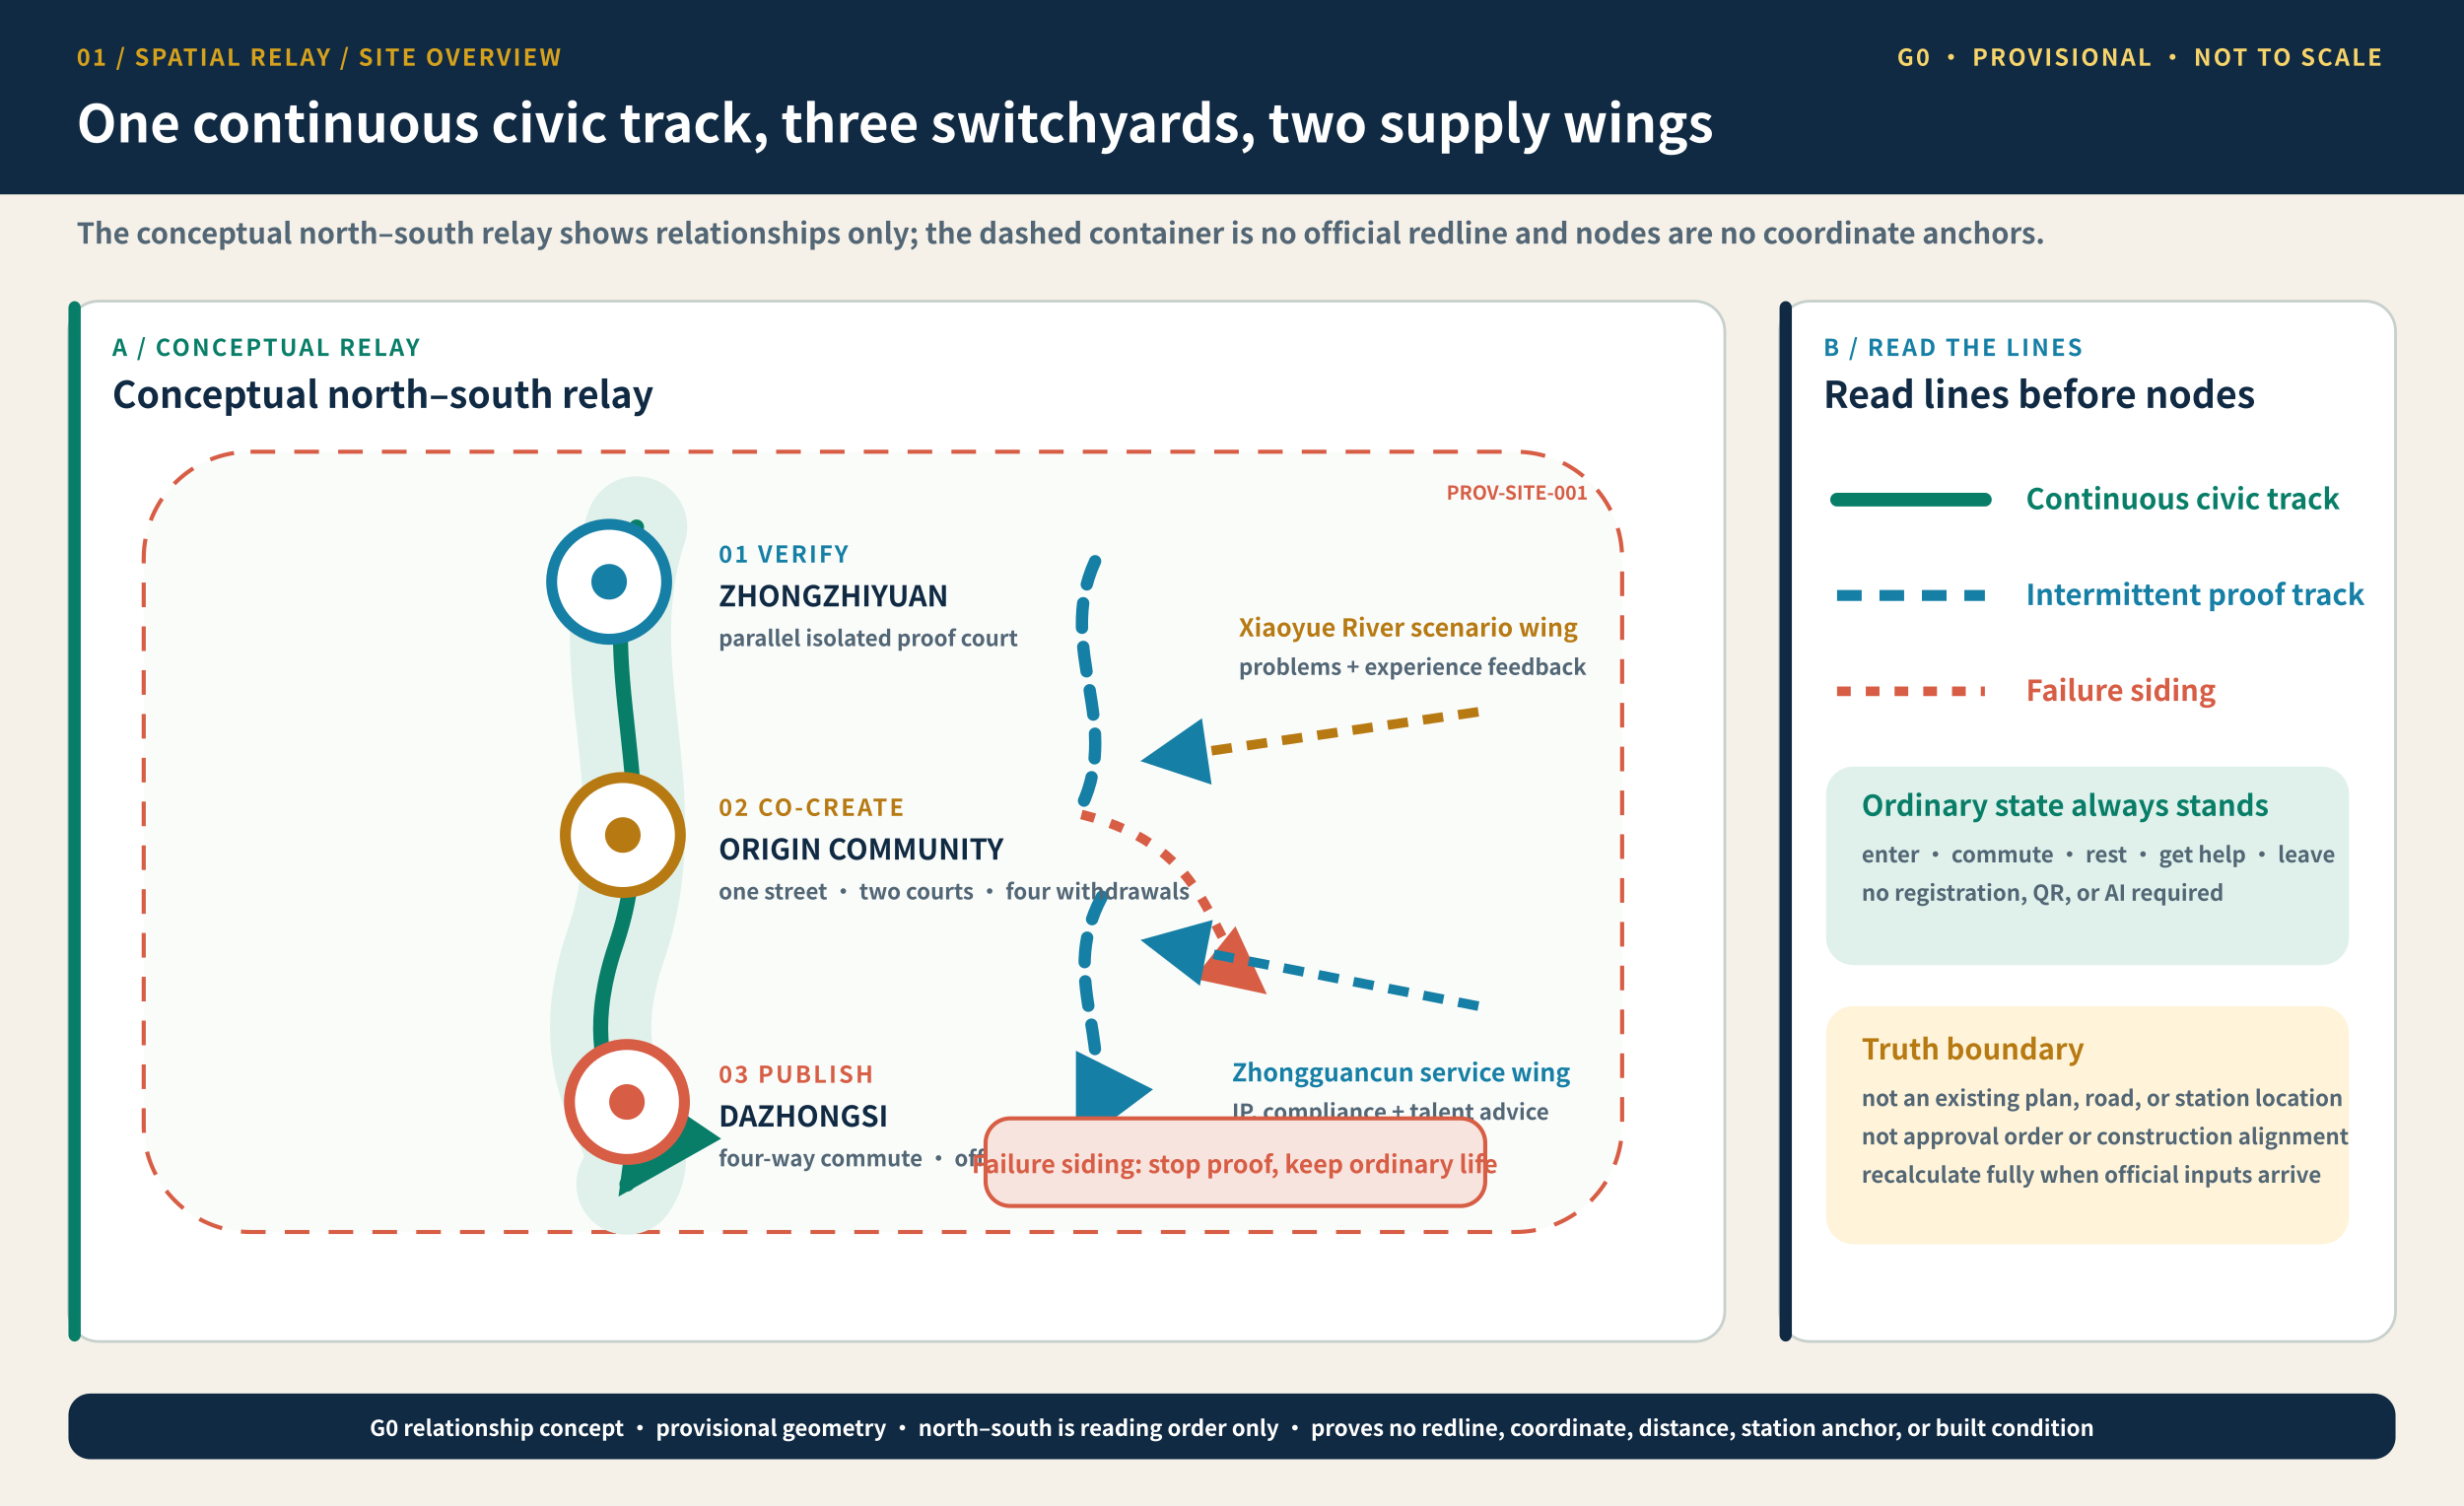
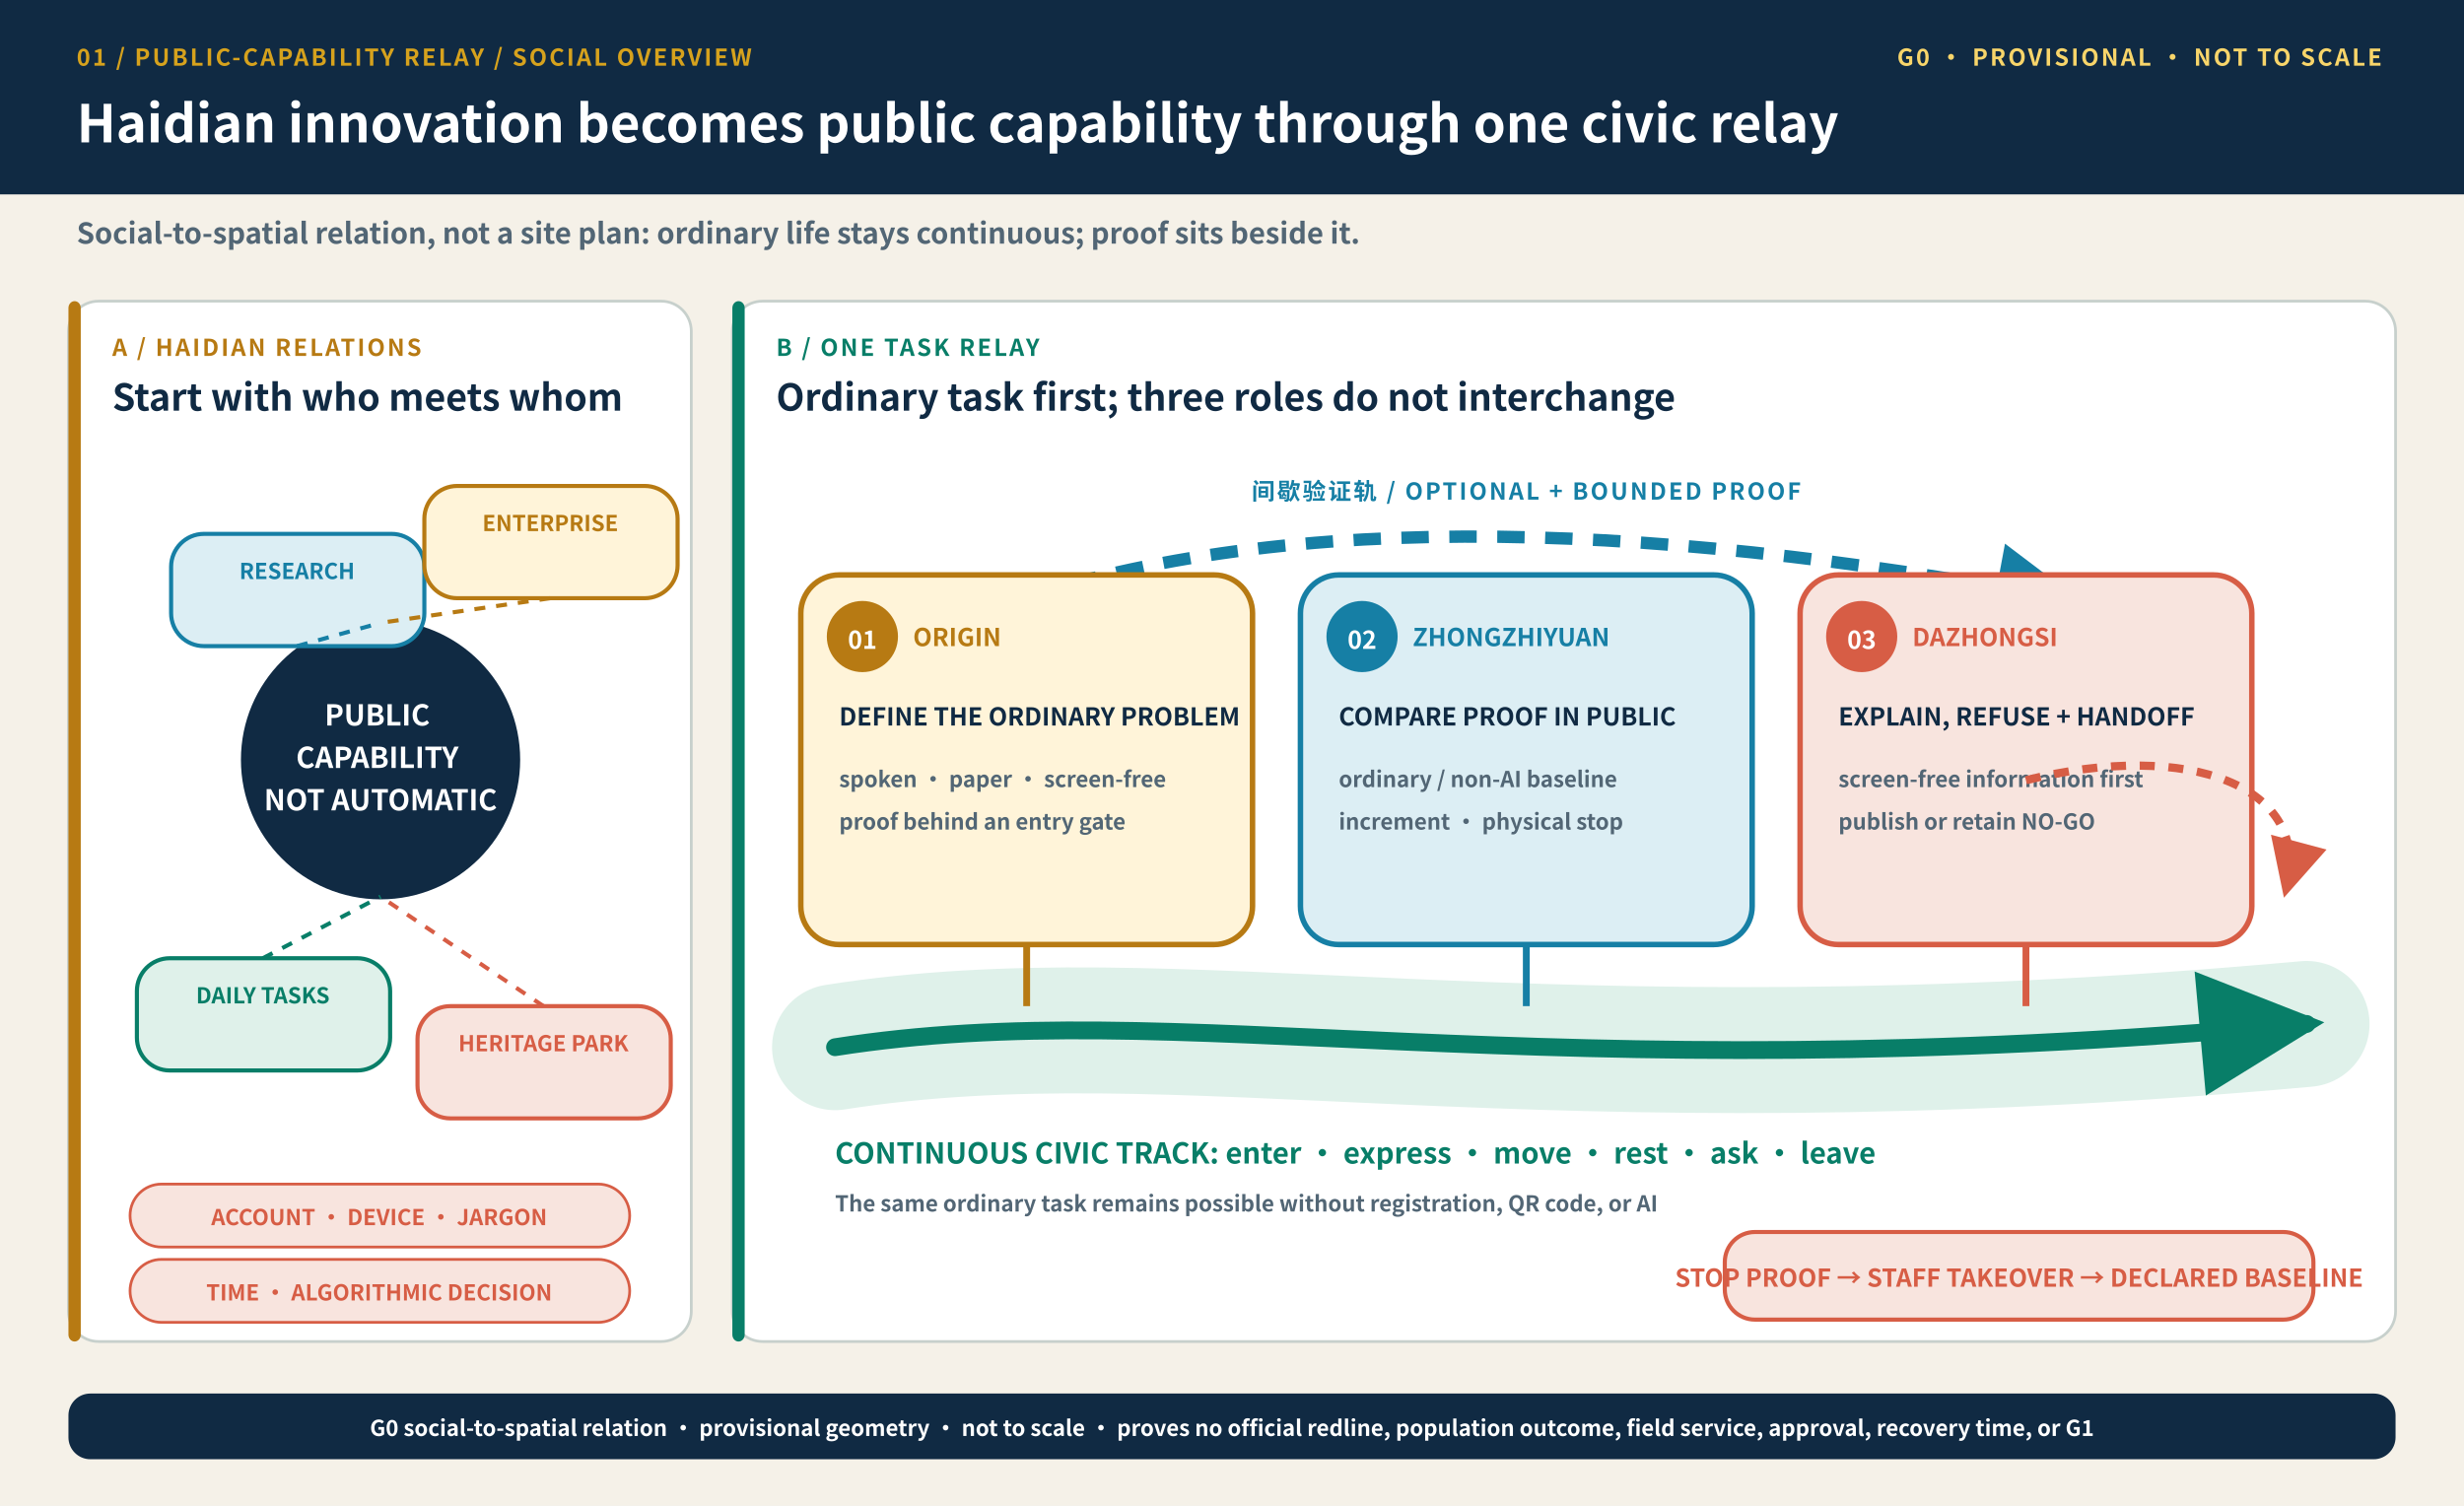
<svg xmlns="http://www.w3.org/2000/svg" width="1800" height="1100" viewBox="0 0 1800 1100" role="img" aria-labelledby="title desc">
  <defs>
    <style>.sans{font-family:"Microsoft YaHei","Noto Sans CJK SC","Segoe UI",Arial,sans-serif}.kicker{font-size:17px;font-weight:900;letter-spacing:1.6px}.head{font-size:38px;font-weight:900}.sub{font-size:21px;font-weight:650}.label{font-size:27px;font-weight:900}.body{font-size:21px;font-weight:760}.small{font-size:18px;font-weight:720}.micro{font-size:16px;font-weight:650}.tiny{font-size:14px;font-weight:650}.number{font-size:42px;font-weight:950}</style>
    <marker id="greenArrow" viewBox="0 0 16 16" refX="13" refY="8" markerWidth="8" markerHeight="8" orient="auto">
      <path d="M1 1 L15 8 L1 15 Z" fill="#087E68" />
    </marker>
    <marker id="blueArrow" viewBox="0 0 16 16" refX="13" refY="8" markerWidth="8" markerHeight="8" orient="auto">
      <path d="M1 1 L15 8 L1 15 Z" fill="#167FA5" />
    </marker>
    <marker id="coralArrow" viewBox="0 0 16 16" refX="13" refY="8" markerWidth="8" markerHeight="8" orient="auto">
      <path d="M1 1 L15 8 L1 15 Z" fill="#D75D45" />
    </marker>
  </defs>
  <rect width="1800" height="1100" fill="#F5F1E8" />
  <rect width="1800" height="142" fill="#102A43" />
-   <text x="56" y="48" class="sans kicker" fill="#D6A21D" text-anchor="start">01 / SPATIAL RELAY / SITE OVERVIEW</text>
-   <text x="56" y="104" class="sans head" fill="#FFFFFF" text-anchor="start">One continuous civic track, three switchyards, two supply wings</text>
+   <text x="56" y="48" class="sans kicker" fill="#D6A21D" text-anchor="start">01 / PUBLIC-CAPABILITY RELAY / SOCIAL OVERVIEW</text>
+   <text x="56" y="104" class="sans head" fill="#FFFFFF" text-anchor="start">Haidian innovation becomes public capability through one civic relay</text>
  <text x="1740" y="48" class="sans kicker" fill="#F8D56A" text-anchor="end">G0 · PROVISIONAL · NOT TO SCALE</text>
-   <text x="56" y="178" class="sans sub" fill="#526675" text-anchor="start">The conceptual north–south relay shows relationships only; the dashed container is no official redline and nodes are no coordinate anchors.</text>
-   <rect x="50" y="220" width="1210" height="760" rx="22" fill="#FFFFFF" stroke="#C7D0CC" stroke-width="2" />
-   <rect x="50" y="220" width="9" height="760" rx="5" fill="#087E68" />
-   <text x="82" y="260" class="sans kicker" fill="#087E68" text-anchor="start">A / CONCEPTUAL RELAY</text>
-   <text x="82" y="298" class="sans label" fill="#102A43" text-anchor="start">Conceptual north–south relay</text>
-   <rect x="105" y="330" width="1080" height="570" rx="78" fill="#FAFCFA" stroke="#D75D45" stroke-width="3" stroke-dasharray="18 14" />
-   <text x="1160" y="365" class="sans tiny" fill="#D75D45" text-anchor="end">PROV-SITE-001</text>
-   <path d="M465 385 C430 490 488 578 450 690 S485 825 458 865" fill="none" stroke="#DFF1EA" stroke-width="74" stroke-linecap="round" />
-   <path d="M465 385 C430 490 488 578 450 690 S485 825 458 865" fill="none" stroke="#087E68" stroke-width="11" stroke-linecap="round" marker-end="url(#greenArrow)" />
-   <path d="M800 410 C770 475 823 530 787 595 M805 655 C770 720 822 766 790 830" fill="none" stroke="#167FA5" stroke-width="9" stroke-linecap="round" stroke-dasharray="18 14" marker-end="url(#blueArrow)" />
-   <path d="M790 595 C890 620 880 690 920 722" fill="none" stroke="#D75D45" stroke-width="7" stroke-dasharray="10 12" marker-end="url(#coralArrow)" />
-   <circle cx="445" cy="425" r="42" fill="#FFFFFF" stroke="#167FA5" stroke-width="8" />
-   <circle cx="445" cy="425" r="13" fill="#167FA5" />
-   <text x="525" y="411" class="sans kicker" fill="#167FA5" text-anchor="start">01 VERIFY</text>
-   <text x="525" y="443" class="sans body" fill="#102A43" text-anchor="start">ZHONGZHIYUAN</text>
-   <text x="525" y="472" class="sans micro" fill="#526675" text-anchor="start">parallel isolated proof court</text>
-   <circle cx="455" cy="610" r="42" fill="#FFFFFF" stroke="#B77A13" stroke-width="8" />
-   <circle cx="455" cy="610" r="13" fill="#B77A13" />
-   <text x="525" y="596" class="sans kicker" fill="#B77A13" text-anchor="start">02 CO-CREATE</text>
-   <text x="525" y="628" class="sans body" fill="#102A43" text-anchor="start">ORIGIN COMMUNITY</text>
-   <text x="525" y="657" class="sans micro" fill="#526675" text-anchor="start">one street · two courts · four withdrawals</text>
-   <circle cx="458" cy="805" r="42" fill="#FFFFFF" stroke="#D75D45" stroke-width="8" />
-   <circle cx="458" cy="805" r="13" fill="#D75D45" />
-   <text x="525" y="791" class="sans kicker" fill="#D75D45" text-anchor="start">03 PUBLISH</text>
-   <text x="525" y="823" class="sans body" fill="#102A43" text-anchor="start">DAZHONGSI</text>
-   <text x="525" y="852" class="sans micro" fill="#526675" text-anchor="start">four-way commute · off-route service</text>
-   <path d="M1080 520 L840 555" stroke="#B77A13" stroke-width="7" stroke-dasharray="15 11" marker-end="url(#blueArrow)" />
-   <text x="905" y="465" class="sans small" fill="#B77A13" text-anchor="start">Xiaoyue River scenario wing</text>
-   <text x="905" y="493" class="sans micro" fill="#526675" text-anchor="start">problems + experience feedback</text>
-   <path d="M1080 735 L840 688" stroke="#167FA5" stroke-width="7" stroke-dasharray="15 11" marker-end="url(#blueArrow)" />
-   <text x="900" y="790" class="sans small" fill="#167FA5" text-anchor="start">Zhongguancun service wing</text>
-   <text x="900" y="818" class="sans micro" fill="#526675" text-anchor="start">IP, compliance + talent advice</text>
-   <rect x="720" y="817" width="365" height="64" rx="18" fill="#F8E4DE" stroke="#D75D45" stroke-width="3" />
-   <text x="902" y="857" class="sans small" fill="#D75D45" text-anchor="middle">Failure siding: stop proof, keep ordinary life</text>
-   <rect x="1300" y="220" width="450" height="760" rx="22" fill="#FFFFFF" stroke="#C7D0CC" stroke-width="2" />
-   <rect x="1300" y="220" width="9" height="760" rx="5" fill="#102A43" />
-   <text x="1332" y="260" class="sans kicker" fill="#167FA5" text-anchor="start">B / READ THE LINES</text>
-   <text x="1332" y="298" class="sans label" fill="#102A43" text-anchor="start">Read lines before nodes</text>
-   <line x1="1342" y1="365" x2="1450" y2="365" stroke="#087E68" stroke-width="10" stroke-linecap="round" />
-   <text x="1480" y="372" class="sans body" fill="#087E68" text-anchor="start">Continuous civic track</text>
-   <line x1="1342" y1="435" x2="1450" y2="435" stroke="#167FA5" stroke-width="8" stroke-dasharray="18 13" />
-   <text x="1480" y="442" class="sans body" fill="#167FA5" text-anchor="start">Intermittent proof track</text>
-   <line x1="1342" y1="505" x2="1450" y2="505" stroke="#D75D45" stroke-width="7" stroke-dasharray="10 11" />
-   <text x="1480" y="512" class="sans body" fill="#D75D45" text-anchor="start">Failure siding</text>
-   <rect x="1334" y="560" width="382" height="145" rx="20" fill="#DFF1EA" />
-   <text x="1360" y="596" class="sans body" fill="#087E68" text-anchor="start">Ordinary state always stands</text>
-   <text x="1360" y="630" class="sans micro" fill="#526675" text-anchor="start">
-     <tspan x="1360" dy="0">enter · commute · rest · get help · leave</tspan>
-     <tspan x="1360" dy="28">no registration, QR, or AI required</tspan>
+   <text x="56" y="178" class="sans sub" fill="#526675" text-anchor="start">Social-to-spatial relation, not a site plan: ordinary life stays continuous; proof sits beside it.</text>
+   <rect x="50" y="220" width="455" height="760" rx="22" fill="#FFFFFF" stroke="#C7D0CC" stroke-width="2" />
+   <rect x="50" y="220" width="9" height="760" rx="5" fill="#B77A13" />
+   <text x="82" y="260" class="sans kicker" fill="#B77A13" text-anchor="start">A / HAIDIAN RELATIONS</text>
+   <text x="82" y="300" class="sans label" fill="#102A43" text-anchor="start">Start with who meets whom</text>
+   <circle cx="278" cy="555" r="102" fill="#102A43" />
+   <text x="278" y="530" class="sans body" fill="#FFFFFF" text-anchor="middle">
+     <tspan x="278" dy="0">PUBLIC</tspan>
+     <tspan x="278" dy="31">CAPABILITY</tspan>
+     <tspan x="278" dy="31">NOT AUTOMATIC</tspan>
  </text>
-   <rect x="1334" y="735" width="382" height="174" rx="20" fill="#FFF4D9" />
-   <text x="1360" y="774" class="sans body" fill="#B77A13" text-anchor="start">Truth boundary</text>
-   <text x="1360" y="808" class="sans micro" fill="#526675" text-anchor="start">
-     <tspan x="1360" dy="0">not an existing plan, road, or station location</tspan>
-     <tspan x="1360" dy="28">not approval order or construction alignment</tspan>
-     <tspan x="1360" dy="28">recalculate fully when official inputs arrive</tspan>
+   <rect x="125" y="390" width="185" height="82" rx="24" fill="#DCEEF4" stroke="#167FA5" stroke-width="3" />
+   <text x="217" y="423" class="sans micro" fill="#167FA5" text-anchor="middle">
+     <tspan x="217" dy="0">RESEARCH</tspan>
  </text>
+   <path d="M217 472 L278 455" stroke="#167FA5" stroke-width="3" stroke-dasharray="8 8" />
+   <rect x="310" y="355" width="185" height="82" rx="24" fill="#FFF4D9" stroke="#B77A13" stroke-width="3" />
+   <text x="402" y="388" class="sans micro" fill="#B77A13" text-anchor="middle">
+     <tspan x="402" dy="0">ENTERPRISE</tspan>
+   </text>
+   <path d="M402 437 L278 455" stroke="#B77A13" stroke-width="3" stroke-dasharray="8 8" />
+   <rect x="100" y="700" width="185" height="82" rx="24" fill="#DFF1EA" stroke="#087E68" stroke-width="3" />
+   <text x="192" y="733" class="sans micro" fill="#087E68" text-anchor="middle">
+     <tspan x="192" dy="0">DAILY TASKS</tspan>
+   </text>
+   <path d="M192 700 L278 655" stroke="#087E68" stroke-width="3" stroke-dasharray="8 8" />
+   <rect x="305" y="735" width="185" height="82" rx="24" fill="#F8E4DE" stroke="#D75D45" stroke-width="3" />
+   <text x="397" y="768" class="sans micro" fill="#D75D45" text-anchor="middle">
+     <tspan x="397" dy="0">HERITAGE PARK</tspan>
+   </text>
+   <path d="M397 735 L278 655" stroke="#D75D45" stroke-width="3" stroke-dasharray="8 8" />
+   <rect x="95" y="865" width="365" height="46" rx="23" fill="#F8E4DE" stroke="#D75D45" stroke-width="2" />
+   <text x="277" y="895" class="sans micro" fill="#D75D45" text-anchor="middle">ACCOUNT · DEVICE · JARGON</text>
+   <rect x="95" y="920" width="365" height="46" rx="23" fill="#F8E4DE" stroke="#D75D45" stroke-width="2" />
+   <text x="277" y="950" class="sans micro" fill="#D75D45" text-anchor="middle">TIME · ALGORITHMIC DECISION</text>
+   <rect x="535" y="220" width="1215" height="760" rx="22" fill="#FFFFFF" stroke="#C7D0CC" stroke-width="2" />
+   <rect x="535" y="220" width="9" height="760" rx="5" fill="#087E68" />
+   <text x="567" y="260" class="sans kicker" fill="#087E68" text-anchor="start">B / ONE TASK RELAY</text>
+   <text x="567" y="300" class="sans label" fill="#102A43" text-anchor="start">Ordinary task first; three roles do not interchange</text>
+   <path d="M610 765 C865 725 1110 800 1685 748" fill="none" stroke="#DFF1EA" stroke-width="92" stroke-linecap="round" />
+   <path d="M610 765 C865 725 1110 800 1685 748" fill="none" stroke="#087E68" stroke-width="13" stroke-linecap="round" marker-end="url(#greenArrow)" />
+   <text x="610" y="850" class="sans body" fill="#087E68" text-anchor="start">CONTINUOUS CIVIC TRACK: enter · express · move · rest · ask · leave</text>
+   <text x="610" y="885" class="sans micro" fill="#526675" text-anchor="start">The same ordinary task remains possible without registration, QR code, or AI</text>
+   <path d="M715 448 C920 372 1190 378 1512 438" fill="none" stroke="#167FA5" stroke-width="9" stroke-dasharray="20 15" marker-end="url(#blueArrow)" />
+   <text x="1115" y="365" class="sans kicker" fill="#167FA5" text-anchor="middle">间歇验证轨 / OPTIONAL + BOUNDED PROOF</text>
+   <rect x="585" y="420" width="330" height="270" rx="28" fill="#FFF4D9" stroke="#B77A13" stroke-width="4" />
+   <circle cx="630" cy="465" r="26" fill="#B77A13" />
+   <text x="630" y="474" class="sans small" fill="#FFFFFF" text-anchor="middle">01</text>
+   <text x="667" y="472" class="sans small" fill="#B77A13" text-anchor="start">ORIGIN</text>
+   <text x="613" y="530" class="sans small" fill="#102A43" text-anchor="start">DEFINE THE ORDINARY PROBLEM</text>
+   <text x="613" y="575" class="sans micro" fill="#526675" text-anchor="start">
+     <tspan x="613" dy="0">spoken · paper · screen-free</tspan>
+     <tspan x="613" dy="31">proof behind an entry gate</tspan>
+   </text>
+   <path d="M750 690 L750 735" stroke="#B77A13" stroke-width="5" />
+   <rect x="950" y="420" width="330" height="270" rx="28" fill="#DCEEF4" stroke="#167FA5" stroke-width="4" />
+   <circle cx="995" cy="465" r="26" fill="#167FA5" />
+   <text x="995" y="474" class="sans small" fill="#FFFFFF" text-anchor="middle">02</text>
+   <text x="1032" y="472" class="sans small" fill="#167FA5" text-anchor="start">ZHONGZHIYUAN</text>
+   <text x="978" y="530" class="sans small" fill="#102A43" text-anchor="start">COMPARE PROOF IN PUBLIC</text>
+   <text x="978" y="575" class="sans micro" fill="#526675" text-anchor="start">
+     <tspan x="978" dy="0">ordinary / non-AI baseline</tspan>
+     <tspan x="978" dy="31">increment · physical stop</tspan>
+   </text>
+   <path d="M1115 690 L1115 735" stroke="#167FA5" stroke-width="5" />
+   <rect x="1315" y="420" width="330" height="270" rx="28" fill="#F8E4DE" stroke="#D75D45" stroke-width="4" />
+   <circle cx="1360" cy="465" r="26" fill="#D75D45" />
+   <text x="1360" y="474" class="sans small" fill="#FFFFFF" text-anchor="middle">03</text>
+   <text x="1397" y="472" class="sans small" fill="#D75D45" text-anchor="start">DAZHONGSI</text>
+   <text x="1343" y="530" class="sans small" fill="#102A43" text-anchor="start">EXPLAIN, REFUSE + HANDOFF</text>
+   <text x="1343" y="575" class="sans micro" fill="#526675" text-anchor="start">
+     <tspan x="1343" dy="0">screen-free information first</tspan>
+     <tspan x="1343" dy="31">publish or retain NO-GO</tspan>
+   </text>
+   <path d="M1480 690 L1480 735" stroke="#D75D45" stroke-width="5" />
+   <path d="M1480 570 C1600 540 1690 575 1670 650" fill="none" stroke="#D75D45" stroke-width="6" stroke-dasharray="11 10" marker-end="url(#coralArrow)" />
+   <rect x="1260" y="900" width="430" height="64" rx="22" fill="#F8E4DE" stroke="#D75D45" stroke-width="3" />
+   <text x="1475" y="940" class="sans small" fill="#D75D45" text-anchor="middle">STOP PROOF → STAFF TAKEOVER → DECLARED BASELINE</text>
  <rect x="50" y="1018" width="1700" height="48" rx="16" fill="#102A43" />
-   <text x="900" y="1049" class="sans micro" fill="#FFFFFF" text-anchor="middle">G0 relationship concept · provisional geometry · north–south is reading order only · proves no redline, coordinate, distance, station anchor, or built condition</text>
+   <text x="900" y="1049" class="sans micro" fill="#FFFFFF" text-anchor="middle">G0 social-to-spatial relation · provisional geometry · not to scale · proves no official redline, population outcome, field service, approval, recovery time, or G1</text>
</svg>
